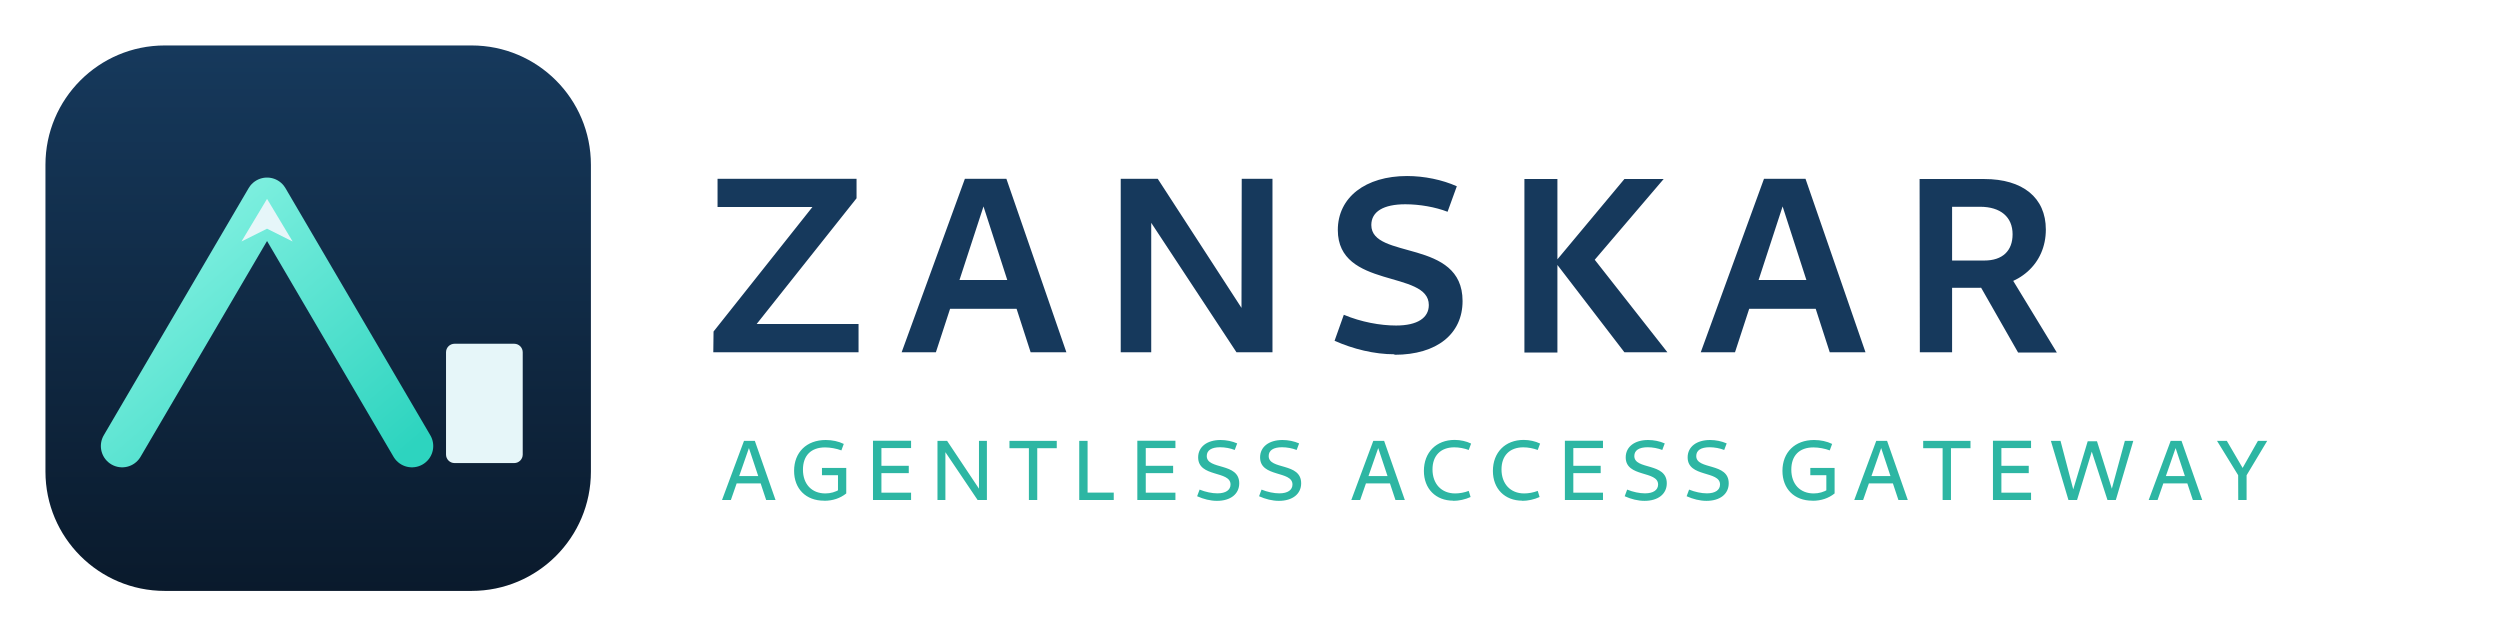
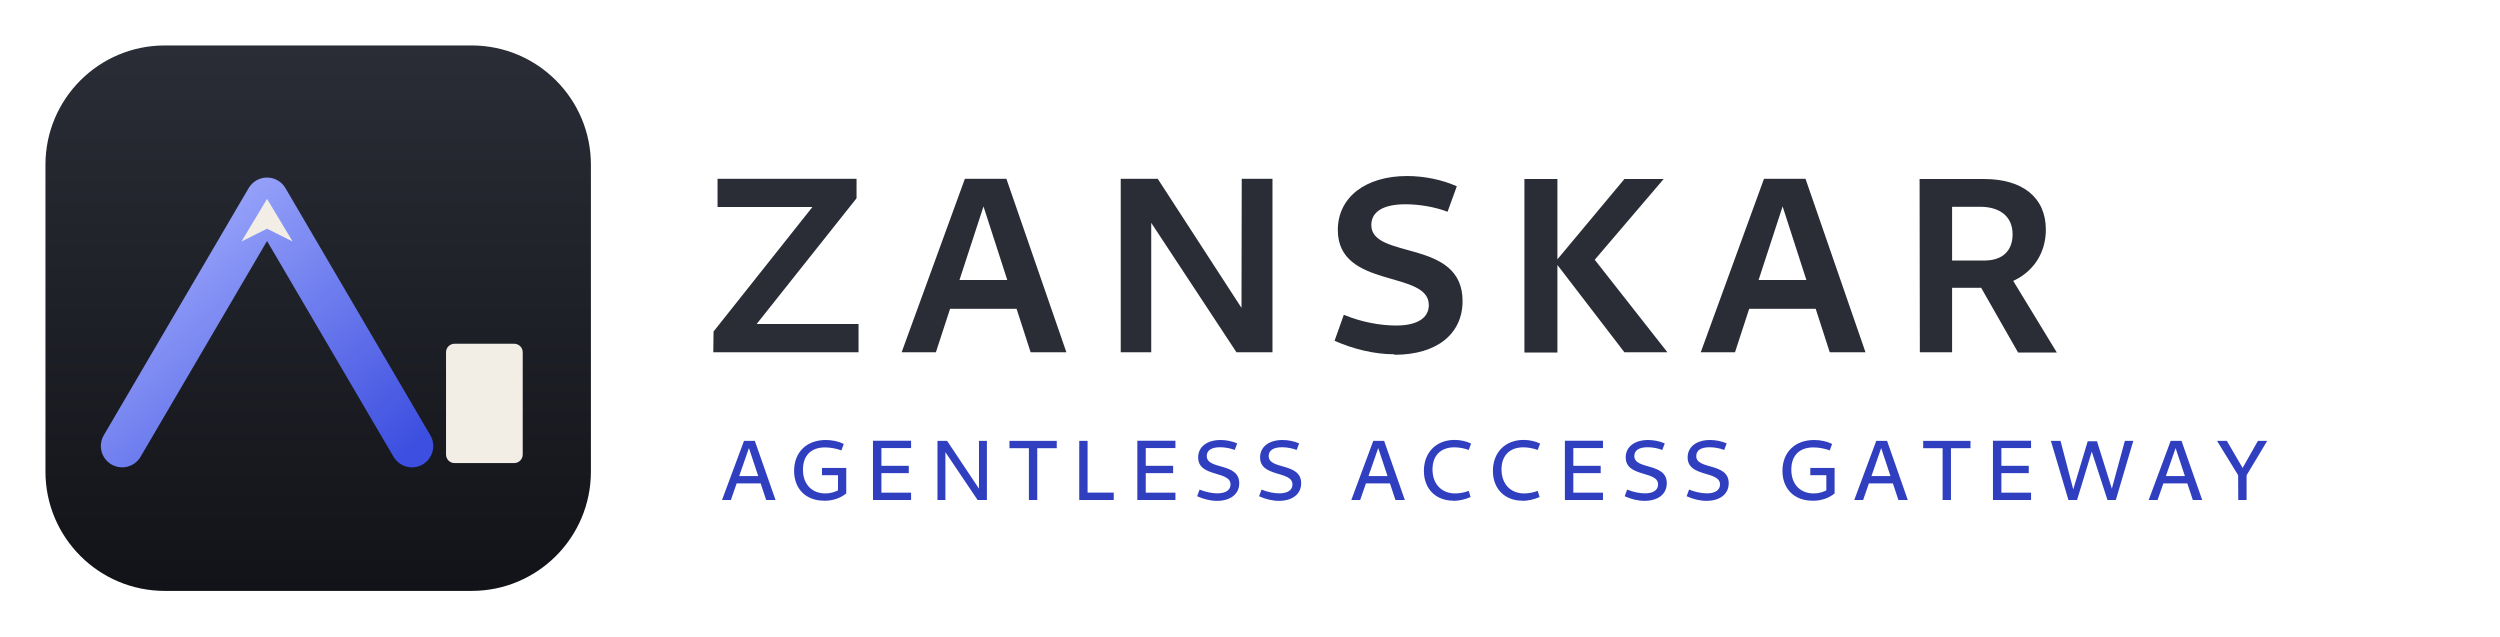
<svg xmlns="http://www.w3.org/2000/svg" width="440" height="112" viewBox="0 0 440 112" role="img" aria-label="Zanskar, agentless access gateway">
  <defs>
    <linearGradient id="sky" x1="0" y1="0" x2="0" y2="1">
-       <stop offset="0" stop-color="#16395C" />
-       <stop offset="1" stop-color="#0A1A2C" />
+       <stop offset="0" stop-color="#2A2D36" />
+       <stop offset="1" stop-color="#121318" />
    </linearGradient>
    <linearGradient id="ice" x1="0" y1="0" x2="1" y2="1">
-       <stop offset="0" stop-color="#8FF5E6" />
-       <stop offset="1" stop-color="#2DD4BF" />
+       <stop offset="0" stop-color="#A9B4FF" />
+       <stop offset="1" stop-color="#3D4FE0" />
    </linearGradient>
  </defs>
  <g transform="translate(8 8) scale(0.75)">
    <rect width="128" height="128" rx="28" fill="url(#sky)" />
    <path d="M18 94 L52 36 L86 94" fill="none" stroke="url(#ice)" stroke-width="10" stroke-linecap="round" stroke-linejoin="round" />
-     <path d="M52 36 L58 46 L52 43 L46 46 Z" fill="#E6F6F9" />
-     <rect x="94" y="70" width="18" height="28" rx="2" fill="#E6F6F9" />
+     <path d="M52 36 L58 46 L52 43 L46 46 Z" fill="#F2EEE6" />
+     <rect x="94" y="70" width="18" height="28" rx="2" fill="#F2EEE6" />
  </g>
-   <path fill="#16395C" d="M125.54 62.0H151.104V57.028H130.512L131.7 58.876L150.752 34.896V31.464H126.288V36.436H146.0L144.592 34.412L125.584 58.348Z M158.688 62.0H164.716L173.736 34.368H172.46L181.392 62.0H187.684L177.124 31.464H169.82ZM165.816 54.344H180.424L179.632 49.284H166.608Z M197.248 62.0H202.616V38.196L202.088 38.416L217.62 62.0H223.956V31.464H218.544L218.5 55.488L219.204 55.268L203.76 31.464H197.248Z M245.444 62.44C252.924 62.44 257.412 58.744 257.412 52.98C257.412 41.936 241.352 45.764 241.352 39.604C241.352 37.228 243.508 35.952 247.336 35.952C249.844 35.952 252.616 36.436 254.772 37.272L256.4 32.784C253.848 31.64 250.68 30.98 247.644 30.98C240.34 30.98 235.456 34.72 235.456 40.484C235.456 50.912 251.472 47.48 251.472 53.684C251.472 55.928 249.492 57.292 245.708 57.292C242.936 57.292 239.548 56.676 236.512 55.4L234.884 59.976C238.14 61.428 241.88 62.352 245.4 62.352Z M285.896 62.0H293.464L280.088 44.972L280.22 46.248L292.804 31.508H285.896L273.708 46.116ZM268.296 62.044H274.104V31.508H268.296Z M299.332 62.0H305.36L314.38 34.368H313.104L322.036 62.0H328.328L317.768 31.464H310.464ZM306.46 54.344H321.068L320.276 49.284H307.252Z M337.892 62.0H343.568V36.392H348.496C352.104 36.392 354.216 38.196 354.216 41.232C354.216 44.136 352.456 45.852 349.244 45.852H341.72V50.648H348.496C355.404 50.648 360.068 46.424 360.068 40.396C360.068 34.764 355.976 31.508 349.244 31.508H337.848ZM355.184 62.044H362.004L353.644 48.316H347.352Z" />
-   <path fill="#2DB6A3" d="M127.075 88.0H128.635L131.935 78.505H131.695L134.845 88.0H136.495L132.85 77.59H130.945ZM129.205 85.075H134.335L134.245 83.785H129.295Z M145.085 88.135C146.555 88.135 147.875 87.7 148.94 86.845V82.36H144.665V83.635H147.485V86.905L147.785 86.14C147.05 86.59 146.18 86.845 145.265 86.845C142.865 86.845 141.32 85.21 141.32 82.66C141.32 80.17 142.745 78.745 145.205 78.745C146.135 78.745 147.215 78.94 148.085 79.27L148.505 78.13C147.59 77.68 146.48 77.44 145.325 77.44C141.965 77.44 139.76 79.6 139.76 82.87C139.76 86.035 141.845 88.12 145.01 88.12Z M153.645 88.0H160.35V86.71H155.13V83.275H159.945V81.985H155.13V78.865H160.35V77.575H153.645Z M164.995 88.0H166.39V79.24L166.18 79.27L172.06 88.0H173.695V77.59H172.3V86.395L172.54 86.365L166.69 77.59H164.995Z M181.085 88.0H182.555V78.88H185.99V77.59H177.665V78.88H181.085Z M189.945 88.0H196.02V86.695H191.415V77.59H189.945Z M200.17 88.0H206.875V86.71H201.655V83.275H206.47V81.985H201.655V78.865H206.875V77.575H200.17Z M214.19 88.15C216.59 88.15 218.105 86.935 218.105 85.06C218.105 81.34 212.39 82.75 212.39 80.26C212.39 79.255 213.23 78.715 214.73 78.715C215.6 78.715 216.56 78.895 217.31 79.195L217.745 78.04C216.86 77.65 215.825 77.44 214.82 77.44C212.435 77.44 210.875 78.64 210.875 80.5C210.875 84.07 216.575 82.795 216.575 85.27C216.575 86.23 215.75 86.83 214.265 86.83C213.32 86.83 212.15 86.59 211.13 86.17L210.695 87.34C211.835 87.85 213.035 88.15 214.175 88.15Z M225.09 88.15C227.49 88.15 229.005 86.935 229.005 85.06C229.005 81.34 223.29 82.75 223.29 80.26C223.29 79.255 224.13 78.715 225.63 78.715C226.5 78.715 227.46 78.895 228.21 79.195L228.645 78.04C227.76 77.65 226.725 77.44 225.72 77.44C223.335 77.44 221.775 78.64 221.775 80.5C221.775 84.07 227.475 82.795 227.475 85.27C227.475 86.23 226.65 86.83 225.165 86.83C224.22 86.83 223.05 86.59 222.03 86.17L221.595 87.34C222.735 87.85 223.935 88.15 225.075 88.15Z M237.83 88.0H239.39L242.69 78.505H242.45L245.6 88.0H247.25L243.605 77.59H241.7ZM239.96 85.075H245.09L245.0 83.785H240.05Z M255.75 88.15C256.77 88.15 257.865 87.91 258.825 87.475L258.495 86.395C257.775 86.68 256.875 86.845 256.11 86.845C253.695 86.845 252.12 85.165 252.12 82.615C252.12 80.185 253.56 78.73 255.96 78.73C256.8 78.73 257.745 78.91 258.495 79.195L258.915 78.07C258.105 77.665 257.04 77.425 256.02 77.425C252.78 77.425 250.605 79.615 250.605 82.885C250.605 86.02 252.69 88.12 255.78 88.12Z M267.895 88.15C268.915 88.15 270.01 87.91 270.97 87.475L270.64 86.395C269.92 86.68 269.02 86.845 268.255 86.845C265.84 86.845 264.265 85.165 264.265 82.615C264.265 80.185 265.705 78.73 268.105 78.73C268.945 78.73 269.89 78.91 270.64 79.195L271.06 78.07C270.25 77.665 269.185 77.425 268.165 77.425C264.925 77.425 262.75 79.615 262.75 82.885C262.75 86.02 264.835 88.12 267.925 88.12Z M275.42 88.0H282.125V86.71H276.905V83.275H281.72V81.985H276.905V78.865H282.125V77.575H275.42Z M289.44 88.15C291.84 88.15 293.355 86.935 293.355 85.06C293.355 81.34 287.64 82.75 287.64 80.26C287.64 79.255 288.48 78.715 289.98 78.715C290.85 78.715 291.81 78.895 292.56 79.195L292.995 78.04C292.11 77.65 291.075 77.44 290.07 77.44C287.685 77.44 286.125 78.64 286.125 80.5C286.125 84.07 291.825 82.795 291.825 85.27C291.825 86.23 291.0 86.83 289.515 86.83C288.57 86.83 287.4 86.59 286.38 86.17L285.945 87.34C287.085 87.85 288.285 88.15 289.425 88.15Z M300.34 88.15C302.74 88.15 304.255 86.935 304.255 85.06C304.255 81.34 298.54 82.75 298.54 80.26C298.54 79.255 299.38 78.715 300.88 78.715C301.75 78.715 302.71 78.895 303.46 79.195L303.895 78.04C303.01 77.65 301.975 77.44 300.97 77.44C298.585 77.44 297.025 78.64 297.025 80.5C297.025 84.07 302.725 82.795 302.725 85.27C302.725 86.23 301.9 86.83 300.415 86.83C299.47 86.83 298.3 86.59 297.28 86.17L296.845 87.34C297.985 87.85 299.185 88.15 300.325 88.15Z M319.035 88.135C320.505 88.135 321.825 87.7 322.89 86.845V82.36H318.615V83.635H321.435V86.905L321.735 86.14C321 86.59 320.13 86.845 319.215 86.845C316.815 86.845 315.27 85.21 315.27 82.66C315.27 80.17 316.695 78.745 319.155 78.745C320.085 78.745 321.165 78.94 322.035 79.27L322.455 78.13C321.54 77.68 320.43 77.44 319.275 77.44C315.915 77.44 313.71 79.6 313.71 82.87C313.71 86.035 315.795 88.12 318.96 88.12Z M326.35 88.0H327.91L331.21 78.505H330.97L334.12 88.0H335.77L332.125 77.59H330.22ZM328.48 85.075H333.61L333.52 83.785H328.57Z M341.9 88.0H343.37V78.88H346.805V77.59H338.48V78.88H341.9Z M350.76 88.0H357.465V86.71H352.245V83.275H357.06V81.985H352.245V78.865H357.465V77.575H350.76Z M364.045 88.0H365.56L368.5 78.34H367.78L370.915 88.0H372.385L375.46 77.59H373.975L371.335 87.295L372.07 87.235L369.07 77.665H367.435L364.555 87.25H365.185L362.65 77.59H360.955Z M378.17 88.0H379.73L383.03 78.505H382.79L385.94 88.0H387.59L383.945 77.59H382.04ZM380.3 85.075H385.43L385.34 83.785H380.39Z M393.93 88.0H395.4V83.65L399.03 77.59H397.395L394.605 82.525H394.8L391.92 77.59H390.195L393.915 83.635Z" />
+   <path fill="#2A2D36" d="M125.54 62.0H151.104V57.028H130.512L131.7 58.876L150.752 34.896V31.464H126.288V36.436H146.0L144.592 34.412L125.584 58.348Z M158.688 62.0H164.716L173.736 34.368H172.46L181.392 62.0H187.684L177.124 31.464H169.82ZM165.816 54.344H180.424L179.632 49.284H166.608Z M197.248 62.0H202.616V38.196L202.088 38.416L217.62 62.0H223.956V31.464H218.544L218.5 55.488L219.204 55.268L203.76 31.464H197.248Z M245.444 62.44C252.924 62.44 257.412 58.744 257.412 52.98C257.412 41.936 241.352 45.764 241.352 39.604C241.352 37.228 243.508 35.952 247.336 35.952C249.844 35.952 252.616 36.436 254.772 37.272L256.4 32.784C253.848 31.64 250.68 30.98 247.644 30.98C240.34 30.98 235.456 34.72 235.456 40.484C235.456 50.912 251.472 47.48 251.472 53.684C251.472 55.928 249.492 57.292 245.708 57.292C242.936 57.292 239.548 56.676 236.512 55.4L234.884 59.976C238.14 61.428 241.88 62.352 245.4 62.352Z M285.896 62.0H293.464L280.088 44.972L280.22 46.248L292.804 31.508H285.896L273.708 46.116ZM268.296 62.044H274.104V31.508H268.296Z M299.332 62.0H305.36L314.38 34.368H313.104L322.036 62.0H328.328L317.768 31.464H310.464ZM306.46 54.344H321.068L320.276 49.284H307.252Z M337.892 62.0H343.568V36.392H348.496C352.104 36.392 354.216 38.196 354.216 41.232C354.216 44.136 352.456 45.852 349.244 45.852H341.72V50.648H348.496C355.404 50.648 360.068 46.424 360.068 40.396C360.068 34.764 355.976 31.508 349.244 31.508H337.848ZM355.184 62.044H362.004L353.644 48.316H347.352Z" />
+   <path fill="#2F3FBF" d="M127.075 88.0H128.635L131.935 78.505H131.695L134.845 88.0H136.495L132.85 77.59H130.945ZM129.205 85.075H134.335L134.245 83.785H129.295Z M145.085 88.135C146.555 88.135 147.875 87.7 148.94 86.845V82.36H144.665V83.635H147.485V86.905L147.785 86.14C147.05 86.59 146.18 86.845 145.265 86.845C142.865 86.845 141.32 85.21 141.32 82.66C141.32 80.17 142.745 78.745 145.205 78.745C146.135 78.745 147.215 78.94 148.085 79.27L148.505 78.13C147.59 77.68 146.48 77.44 145.325 77.44C141.965 77.44 139.76 79.6 139.76 82.87C139.76 86.035 141.845 88.12 145.01 88.12Z M153.645 88.0H160.35V86.71H155.13V83.275H159.945V81.985H155.13V78.865H160.35V77.575H153.645Z M164.995 88.0H166.39V79.24L166.18 79.27L172.06 88.0H173.695V77.59H172.3V86.395L172.54 86.365L166.69 77.59H164.995Z M181.085 88.0H182.555V78.88H185.99V77.59H177.665V78.88H181.085Z M189.945 88.0H196.02V86.695H191.415V77.59H189.945Z M200.17 88.0H206.875V86.71H201.655V83.275H206.47V81.985H201.655V78.865H206.875V77.575H200.17Z M214.19 88.15C216.59 88.15 218.105 86.935 218.105 85.06C218.105 81.34 212.39 82.75 212.39 80.26C212.39 79.255 213.23 78.715 214.73 78.715C215.6 78.715 216.56 78.895 217.31 79.195L217.745 78.04C216.86 77.65 215.825 77.44 214.82 77.44C212.435 77.44 210.875 78.64 210.875 80.5C210.875 84.07 216.575 82.795 216.575 85.27C216.575 86.23 215.75 86.83 214.265 86.83C213.32 86.83 212.15 86.59 211.13 86.17L210.695 87.34C211.835 87.85 213.035 88.15 214.175 88.15Z M225.09 88.15C227.49 88.15 229.005 86.935 229.005 85.06C229.005 81.34 223.29 82.75 223.29 80.26C223.29 79.255 224.13 78.715 225.63 78.715C226.5 78.715 227.46 78.895 228.21 79.195L228.645 78.04C227.76 77.65 226.725 77.44 225.72 77.44C223.335 77.44 221.775 78.64 221.775 80.5C221.775 84.07 227.475 82.795 227.475 85.27C227.475 86.23 226.65 86.83 225.165 86.83C224.22 86.83 223.05 86.59 222.03 86.17L221.595 87.34C222.735 87.85 223.935 88.15 225.075 88.15Z M237.83 88.0H239.39L242.69 78.505H242.45L245.6 88.0H247.25L243.605 77.59H241.7ZM239.96 85.075H245.09L245.0 83.785H240.05Z M255.75 88.15C256.77 88.15 257.865 87.91 258.825 87.475L258.495 86.395C257.775 86.68 256.875 86.845 256.11 86.845C253.695 86.845 252.12 85.165 252.12 82.615C252.12 80.185 253.56 78.73 255.96 78.73C256.8 78.73 257.745 78.91 258.495 79.195L258.915 78.07C258.105 77.665 257.04 77.425 256.02 77.425C252.78 77.425 250.605 79.615 250.605 82.885C250.605 86.02 252.69 88.12 255.78 88.12Z M267.895 88.15C268.915 88.15 270.01 87.91 270.97 87.475L270.64 86.395C269.92 86.68 269.02 86.845 268.255 86.845C265.84 86.845 264.265 85.165 264.265 82.615C264.265 80.185 265.705 78.73 268.105 78.73C268.945 78.73 269.89 78.91 270.64 79.195L271.06 78.07C270.25 77.665 269.185 77.425 268.165 77.425C264.925 77.425 262.75 79.615 262.75 82.885C262.75 86.02 264.835 88.12 267.925 88.12Z M275.42 88.0H282.125V86.71H276.905V83.275H281.72V81.985H276.905V78.865H282.125V77.575H275.42Z M289.44 88.15C291.84 88.15 293.355 86.935 293.355 85.06C293.355 81.34 287.64 82.75 287.64 80.26C287.64 79.255 288.48 78.715 289.98 78.715C290.85 78.715 291.81 78.895 292.56 79.195L292.995 78.04C292.11 77.65 291.075 77.44 290.07 77.44C287.685 77.44 286.125 78.64 286.125 80.5C286.125 84.07 291.825 82.795 291.825 85.27C291.825 86.23 291.0 86.83 289.515 86.83C288.57 86.83 287.4 86.59 286.38 86.17L285.945 87.34C287.085 87.85 288.285 88.15 289.425 88.15Z M300.34 88.15C302.74 88.15 304.255 86.935 304.255 85.06C304.255 81.34 298.54 82.75 298.54 80.26C298.54 79.255 299.38 78.715 300.88 78.715C301.75 78.715 302.71 78.895 303.46 79.195L303.895 78.04C303.01 77.65 301.975 77.44 300.97 77.44C298.585 77.44 297.025 78.64 297.025 80.5C297.025 84.07 302.725 82.795 302.725 85.27C302.725 86.23 301.9 86.83 300.415 86.83C299.47 86.83 298.3 86.59 297.28 86.17L296.845 87.34C297.985 87.85 299.185 88.15 300.325 88.15Z M319.035 88.135C320.505 88.135 321.825 87.7 322.89 86.845V82.36H318.615V83.635H321.435V86.905L321.735 86.14C321 86.59 320.13 86.845 319.215 86.845C316.815 86.845 315.27 85.21 315.27 82.66C315.27 80.17 316.695 78.745 319.155 78.745C320.085 78.745 321.165 78.94 322.035 79.27L322.455 78.13C321.54 77.68 320.43 77.44 319.275 77.44C315.915 77.44 313.71 79.6 313.71 82.87C313.71 86.035 315.795 88.12 318.96 88.12Z M326.35 88.0H327.91L331.21 78.505H330.97L334.12 88.0H335.77L332.125 77.59H330.22ZM328.48 85.075H333.61L333.52 83.785H328.57Z M341.9 88.0H343.37V78.88H346.805V77.59H338.48V78.88H341.9Z M350.76 88.0H357.465V86.71H352.245V83.275H357.06V81.985H352.245V78.865H357.465V77.575H350.76Z M364.045 88.0H365.56L368.5 78.34H367.78L370.915 88.0H372.385L375.46 77.59H373.975L371.335 87.295L372.07 87.235L369.07 77.665H367.435L364.555 87.25H365.185L362.65 77.59H360.955Z M378.17 88.0H379.73L383.03 78.505H382.79L385.94 88.0H387.59L383.945 77.59H382.04ZM380.3 85.075H385.43L385.34 83.785H380.39Z M393.93 88.0H395.4V83.65L399.03 77.59H397.395L394.605 82.525H394.8L391.92 77.59H390.195L393.915 83.635Z" />
</svg>
